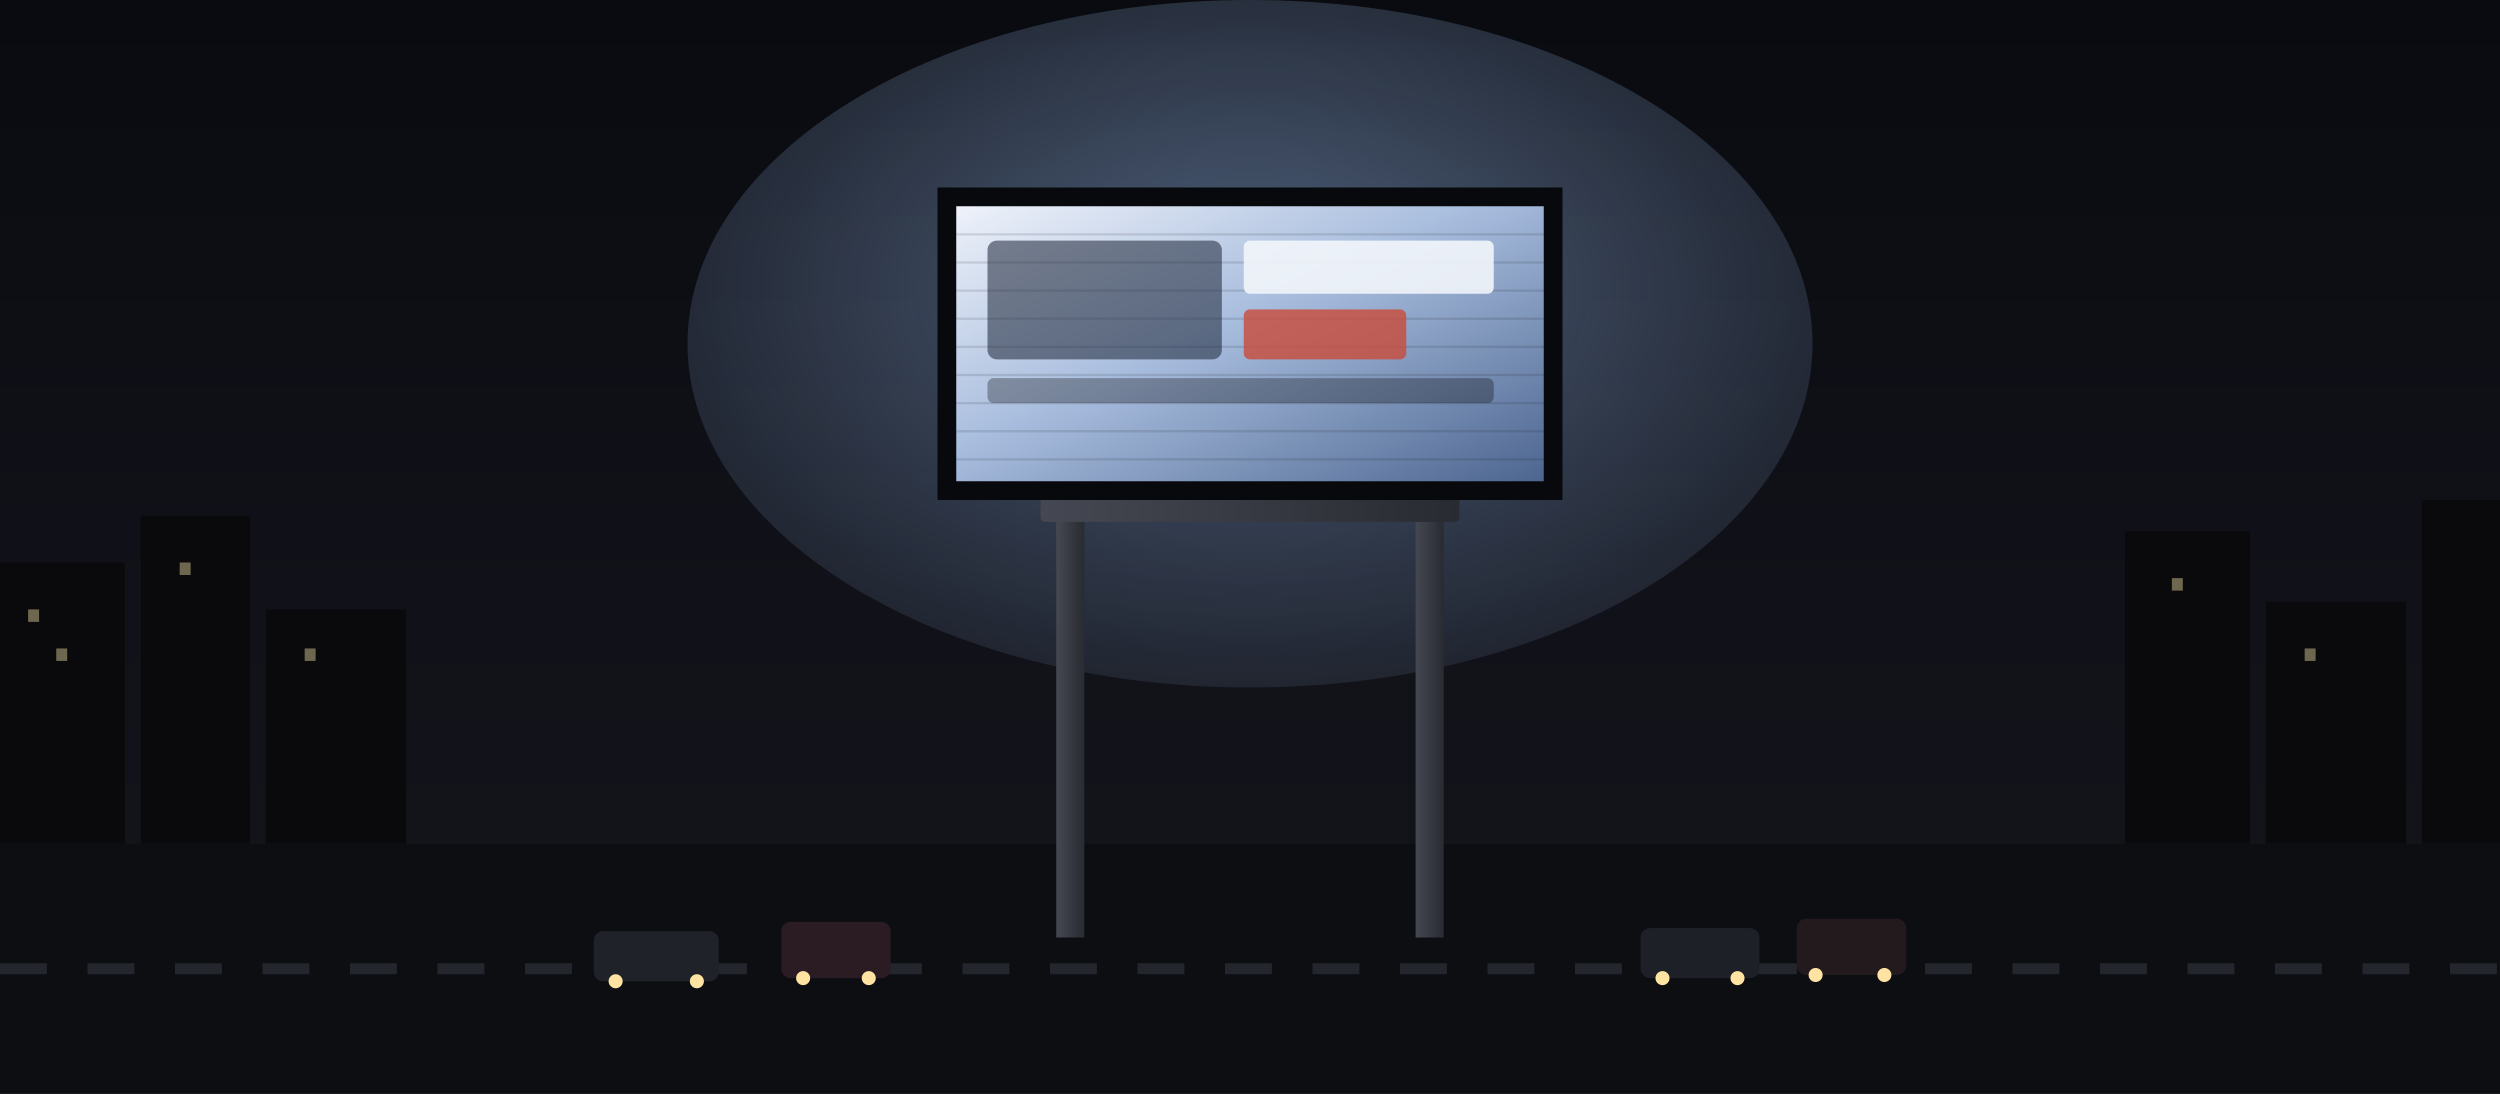
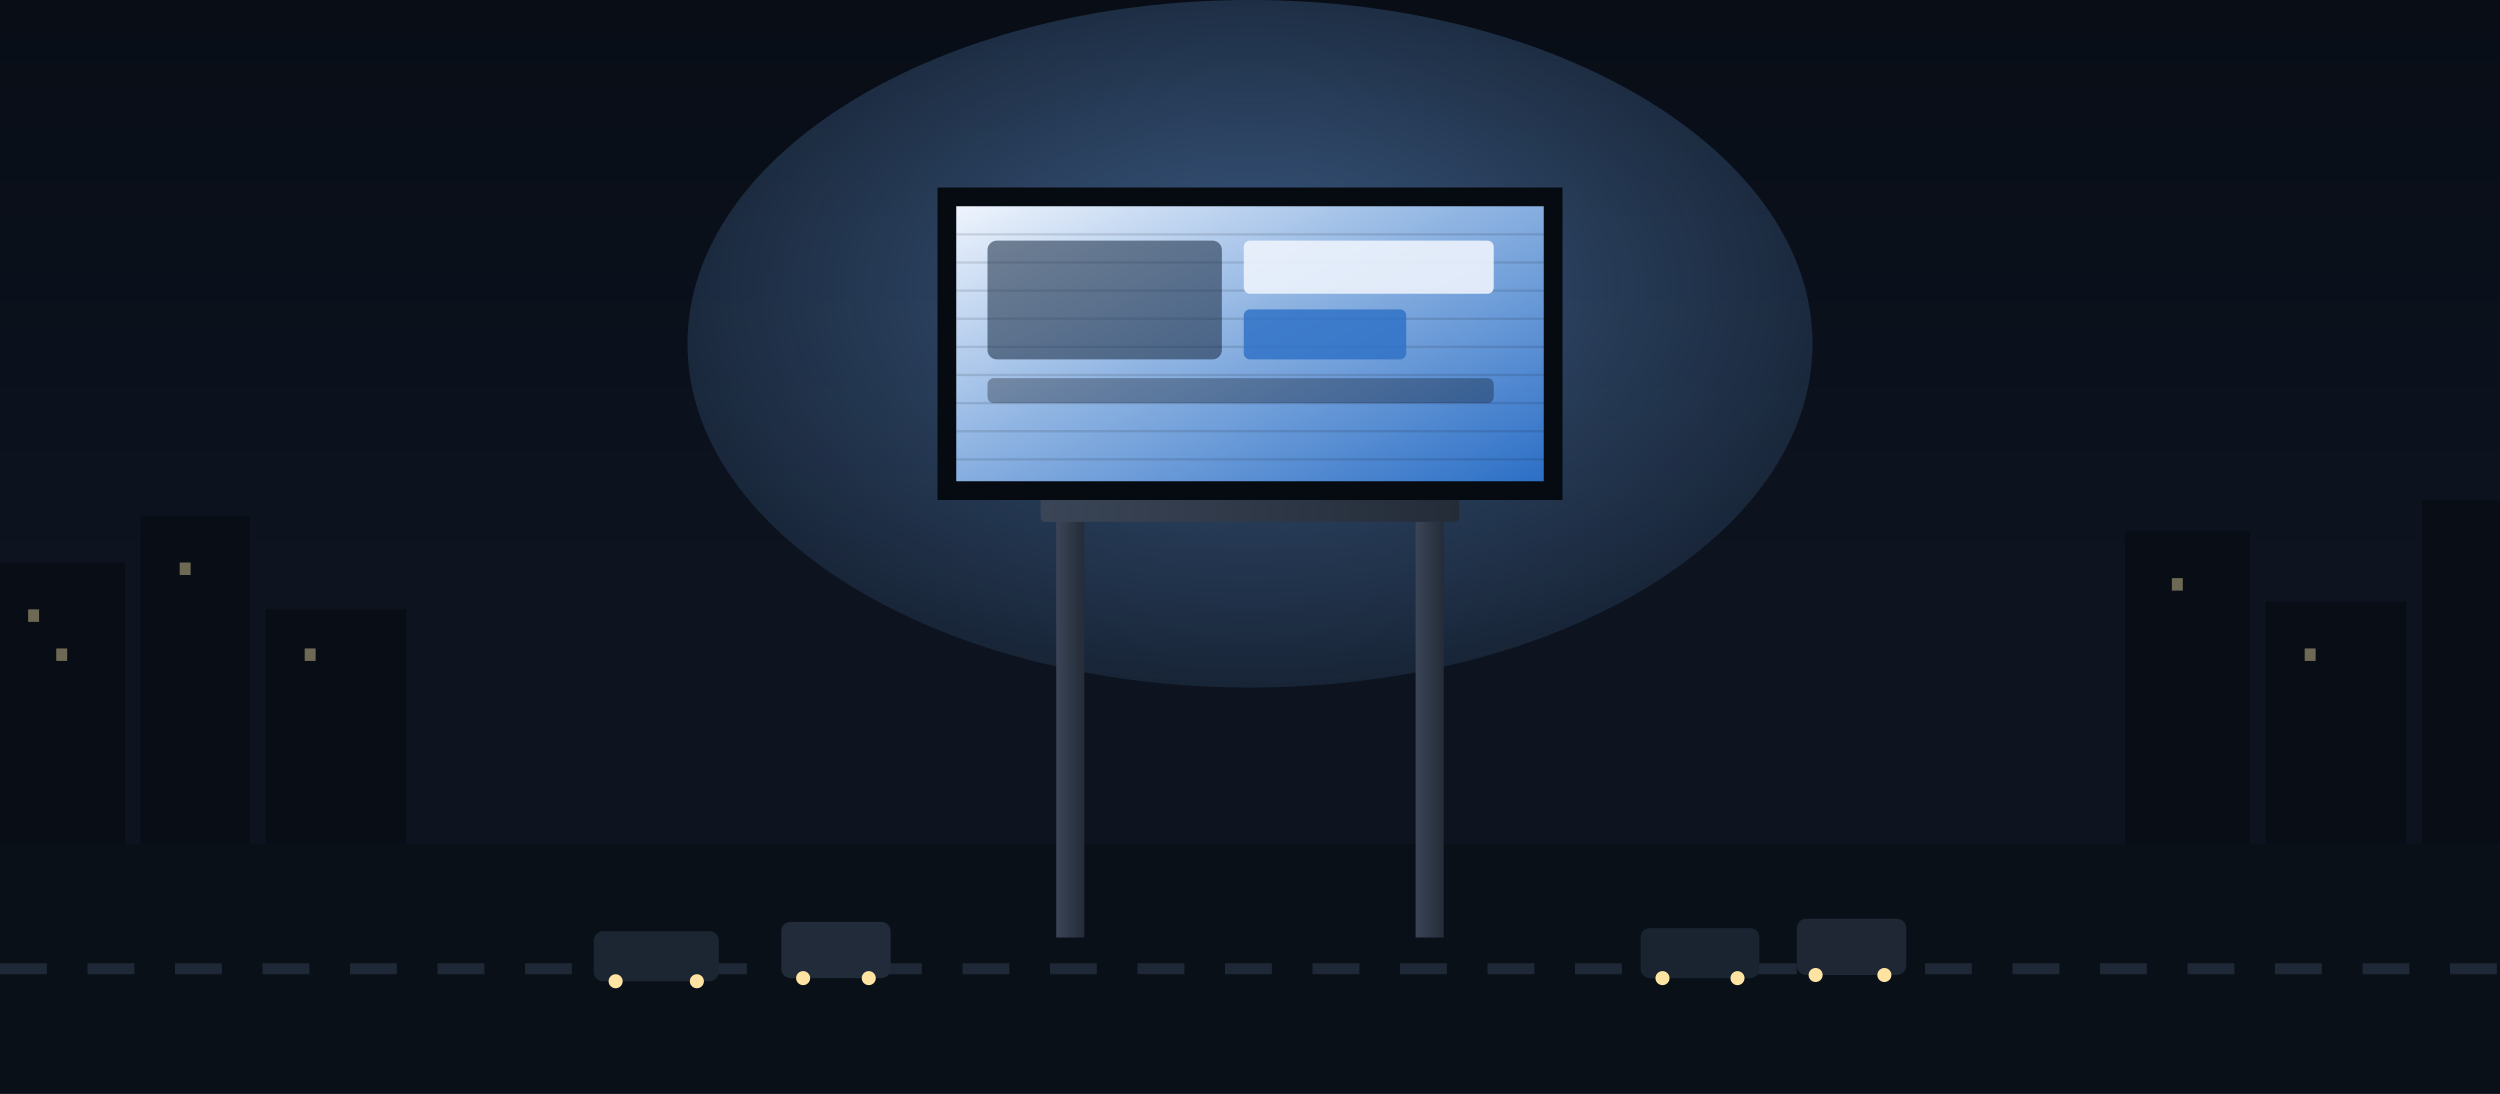
<svg xmlns="http://www.w3.org/2000/svg" viewBox="0 0 1600 700" role="img" aria-label="A wide digital LED billboard glowing above a busy junction at night">
  <defs>
    <linearGradient id="hd-sky" x1="0" y1="0" x2="0" y2="1">
-       <stop offset="0%" stop-color="#0a0b10" />
-       <stop offset="55%" stop-color="#111219" />
-       <stop offset="100%" stop-color="#15161b" />
+       <stop offset="0%" stop-color="#080d16" />
+       <stop offset="55%" stop-color="#0d1420" />
+       <stop offset="100%" stop-color="#0e1420" />
    </linearGradient>
    <linearGradient id="hd-led" x1="0" y1="0" x2="1" y2="1">
-       <stop offset="0%" stop-color="#eef2fa" />
-       <stop offset="45%" stop-color="#a7bcdd" />
-       <stop offset="100%" stop-color="#4d6690" />
+       <stop offset="0%" stop-color="#eef4fd" />
+       <stop offset="45%" stop-color="#8fb4e2" />
+       <stop offset="100%" stop-color="#2c6fc6" />
    </linearGradient>
    <radialGradient id="hd-halo" cx="50%" cy="42%" r="75%">
-       <stop offset="0%" stop-color="#8fb0e0" stop-opacity="0.5" />
-       <stop offset="100%" stop-color="#8fb0e0" stop-opacity="0" />
+       <stop offset="0%" stop-color="#6ba3e8" stop-opacity="0.5" />
+       <stop offset="100%" stop-color="#6ba3e8" stop-opacity="0" />
    </radialGradient>
    <linearGradient id="hd-pole" x1="0" y1="0" x2="1" y2="0">
-       <stop offset="0%" stop-color="#454852" />
-       <stop offset="100%" stop-color="#292b32" />
+       <stop offset="0%" stop-color="#3a4557" />
+       <stop offset="100%" stop-color="#242c38" />
    </linearGradient>
  </defs>
  <rect width="1600" height="700" fill="url(#hd-sky)" />
-   <g fill="#0a0a0d">
+   <g fill="#080d16">
    <rect x="0" y="360" width="80" height="180" />
    <rect x="90" y="330" width="70" height="210" />
    <rect x="170" y="390" width="90" height="150" />
    <rect x="1360" y="340" width="80" height="200" />
    <rect x="1450" y="385" width="90" height="155" />
    <rect x="1550" y="320" width="50" height="220" />
  </g>
  <g fill="#e9d9a0" opacity="0.45">
    <rect x="18" y="390" width="7" height="8" />
    <rect x="36" y="415" width="7" height="8" />
    <rect x="115" y="360" width="7" height="8" />
    <rect x="195" y="415" width="7" height="8" />
    <rect x="1390" y="370" width="7" height="8" />
    <rect x="1475" y="415" width="7" height="8" />
  </g>
-   <rect x="0" y="540" width="1600" height="160" fill="#0d0e12" />
-   <g stroke="#24262d" stroke-width="7" stroke-dasharray="30 26">
+   <rect x="0" y="540" width="1600" height="160" fill="#0a1018" />
+   <g stroke="#1e2836" stroke-width="7" stroke-dasharray="30 26">
    <line x1="0" y1="620" x2="1600" y2="620" />
  </g>
  <ellipse cx="800" cy="220" rx="360" ry="220" fill="url(#hd-halo)" />
  <rect x="676" y="330" width="18" height="270" fill="url(#hd-pole)" />
  <rect x="906" y="330" width="18" height="270" fill="url(#hd-pole)" />
  <rect x="666" y="318" width="268" height="16" rx="3" fill="url(#hd-pole)" />
-   <rect x="600" y="120" width="400" height="200" fill="#08090c" />
+   <rect x="600" y="120" width="400" height="200" fill="#060b12" />
  <rect x="612" y="132" width="376" height="176" fill="url(#hd-led)" />
-   <g stroke="#08090c" stroke-width="1.5" opacity="0.12">
+   <g stroke="#060b12" stroke-width="1.5" opacity="0.12">
    <line x1="612" y1="150" x2="988" y2="150" />
    <line x1="612" y1="168" x2="988" y2="168" />
    <line x1="612" y1="186" x2="988" y2="186" />
    <line x1="612" y1="204" x2="988" y2="204" />
    <line x1="612" y1="222" x2="988" y2="222" />
    <line x1="612" y1="240" x2="988" y2="240" />
    <line x1="612" y1="258" x2="988" y2="258" />
    <line x1="612" y1="276" x2="988" y2="276" />
    <line x1="612" y1="294" x2="988" y2="294" />
  </g>
-   <rect x="632" y="154" width="150" height="76" rx="6" fill="#1c2536" opacity="0.55" />
-   <rect x="796" y="154" width="160" height="34" rx="4" fill="#f4f7fc" opacity="0.88" />
-   <rect x="796" y="198" width="104" height="32" rx="4" fill="#c94b3a" opacity="0.8" />
-   <rect x="632" y="242" width="324" height="16" rx="4" fill="#08090c" opacity="0.32" />
+   <rect x="632" y="154" width="150" height="76" rx="6" fill="#16283f" opacity="0.55" />
+   <rect x="796" y="154" width="160" height="34" rx="4" fill="#eef4fd" opacity="0.88" />
+   <rect x="796" y="198" width="104" height="32" rx="4" fill="#2c6fc6" opacity="0.8" />
+   <rect x="632" y="242" width="324" height="16" rx="4" fill="#060b12" opacity="0.32" />
  <g>
-     <rect x="380" y="596" width="80" height="32" rx="6" fill="#20222a" />
+     <rect x="380" y="596" width="80" height="32" rx="6" fill="#1c2532" />
    <circle cx="394" cy="628" r="4.5" fill="#ffe3a3" />
    <circle cx="446" cy="628" r="4.5" fill="#ffe3a3" />
-     <rect x="500" y="590" width="70" height="36" rx="6" fill="#2a1c22" />
+     <rect x="500" y="590" width="70" height="36" rx="6" fill="#212b39" />
    <circle cx="514" cy="626" r="4.5" fill="#ffe3a3" />
    <circle cx="556" cy="626" r="4.5" fill="#ffe3a3" />
-     <rect x="1050" y="594" width="76" height="32" rx="6" fill="#1e2028" />
+     <rect x="1050" y="594" width="76" height="32" rx="6" fill="#1a2330" />
    <circle cx="1064" cy="626" r="4.5" fill="#ffe3a3" />
    <circle cx="1112" cy="626" r="4.5" fill="#ffe3a3" />
-     <rect x="1150" y="588" width="70" height="36" rx="6" fill="#231a1e" />
+     <rect x="1150" y="588" width="70" height="36" rx="6" fill="#1f2734" />
    <circle cx="1162" cy="624" r="4.5" fill="#ffe3a3" />
    <circle cx="1206" cy="624" r="4.5" fill="#ffe3a3" />
  </g>
</svg>
